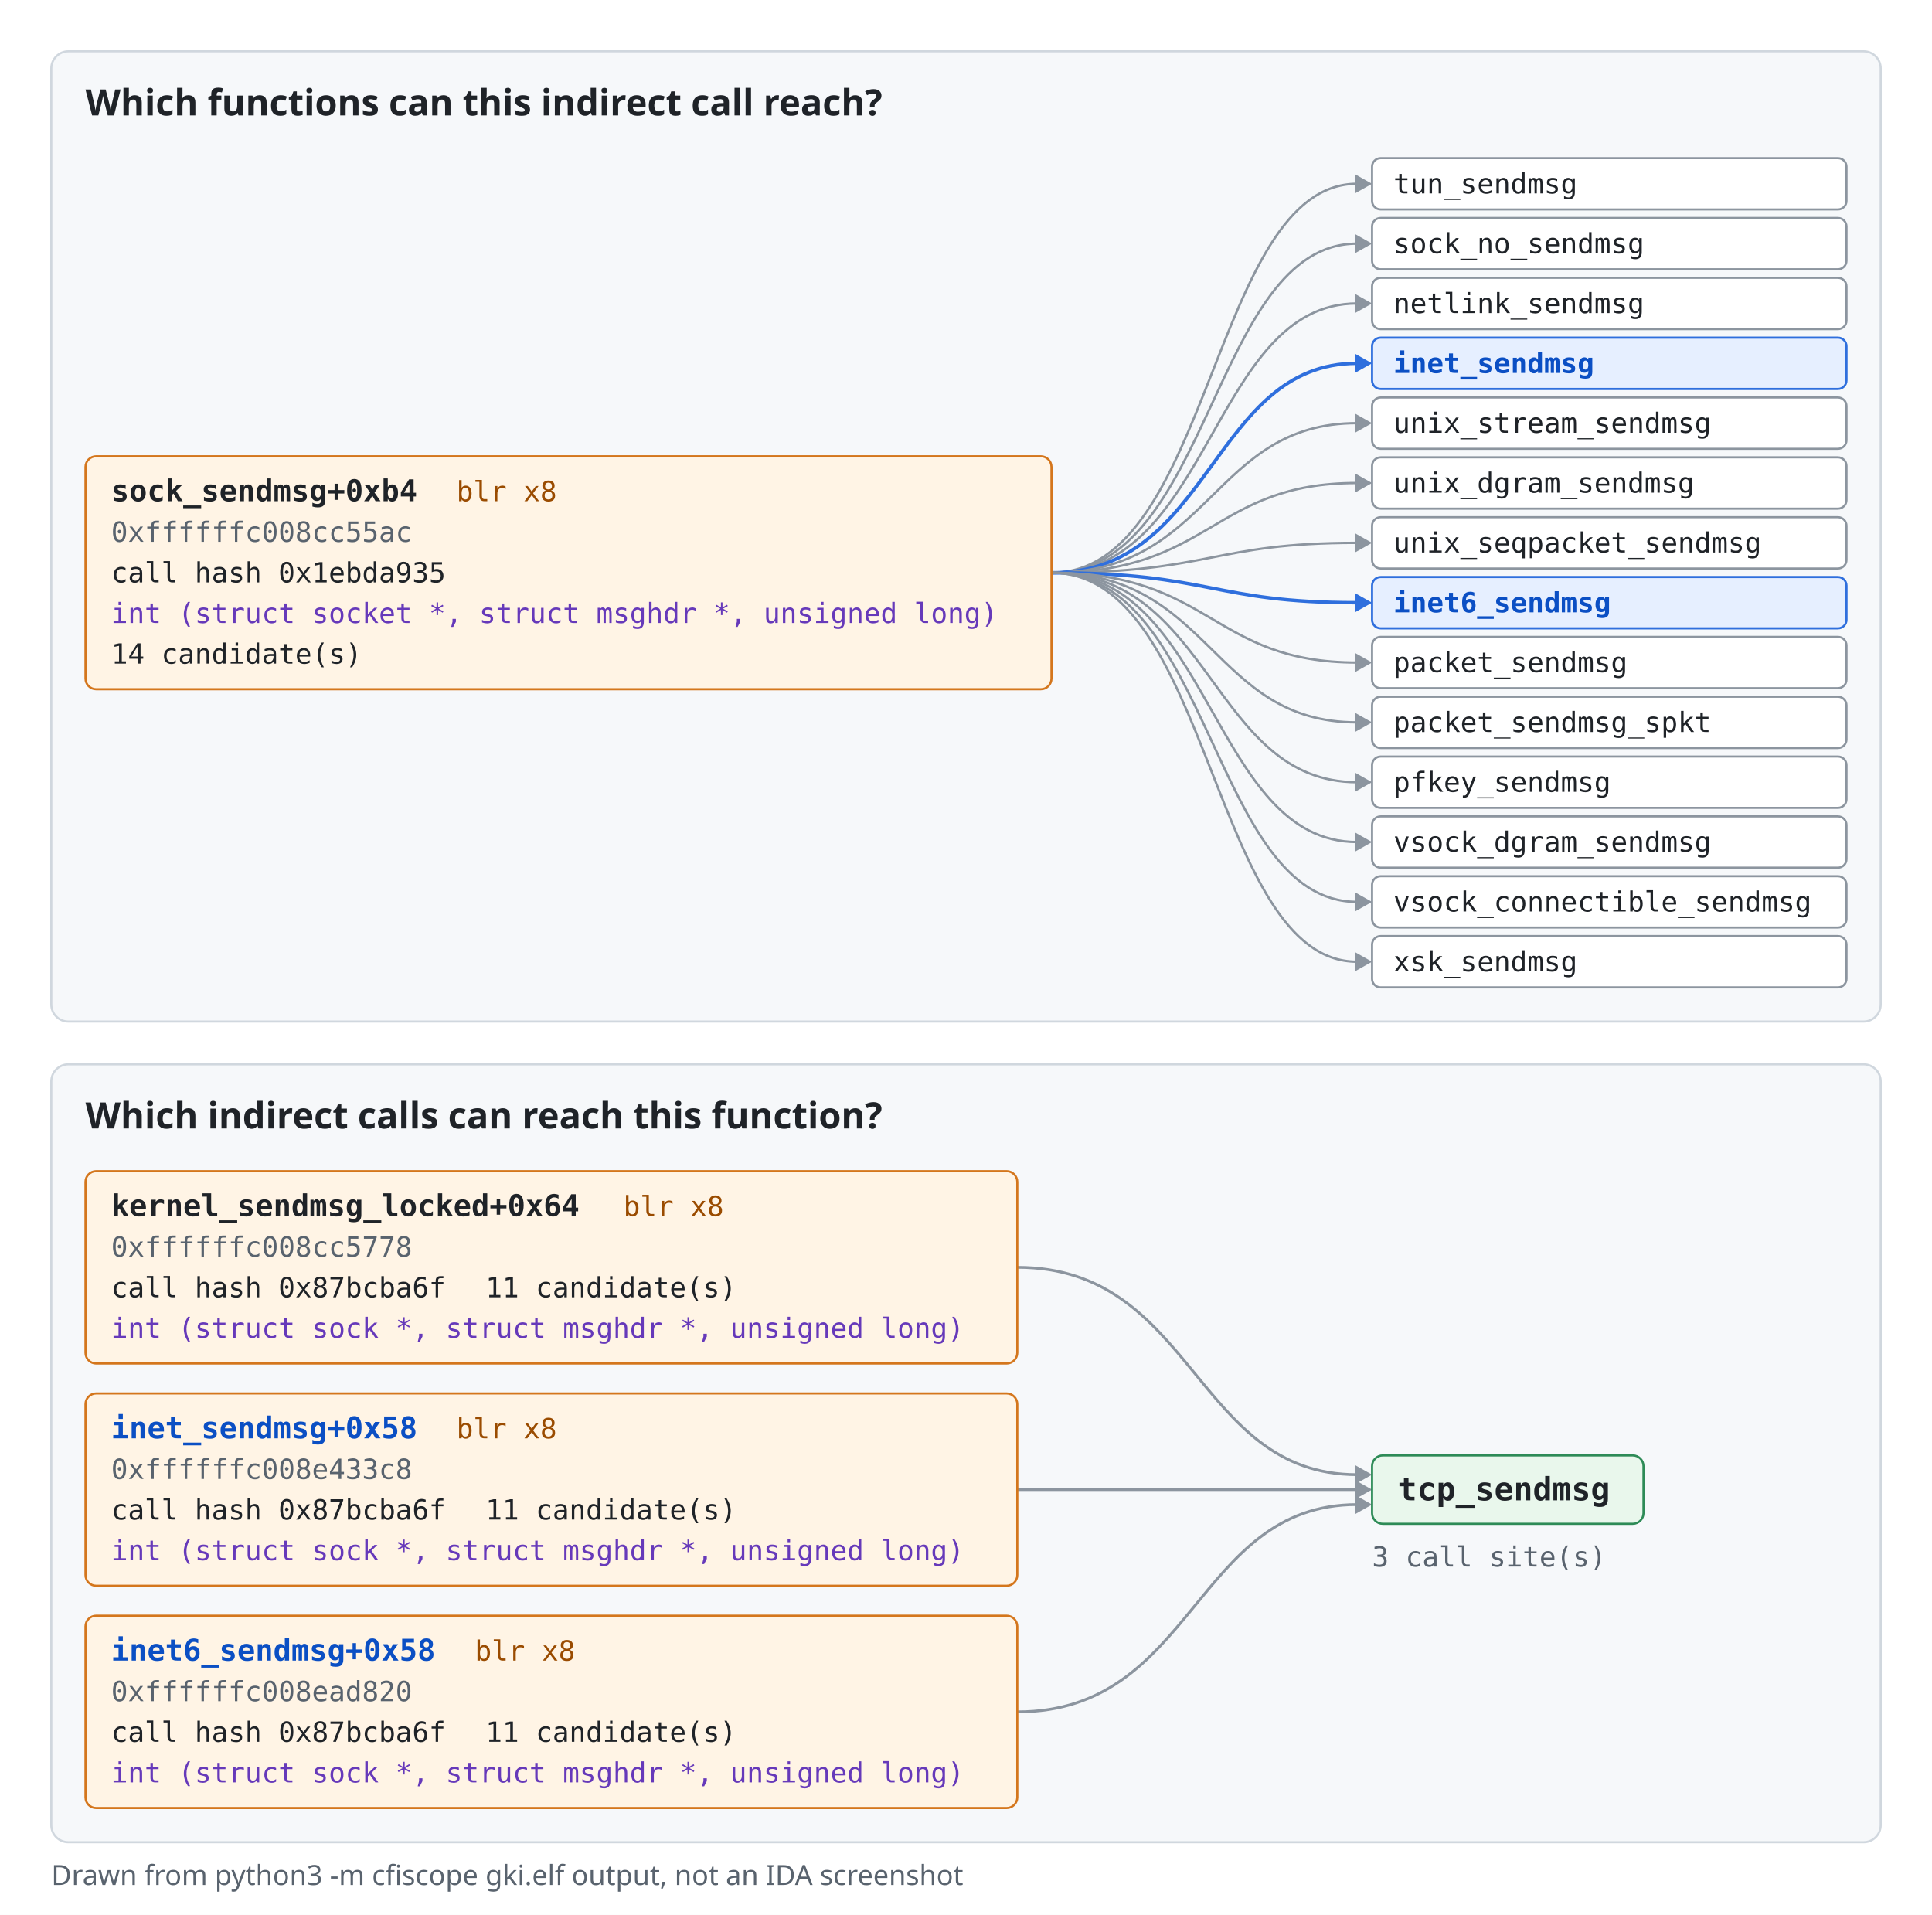
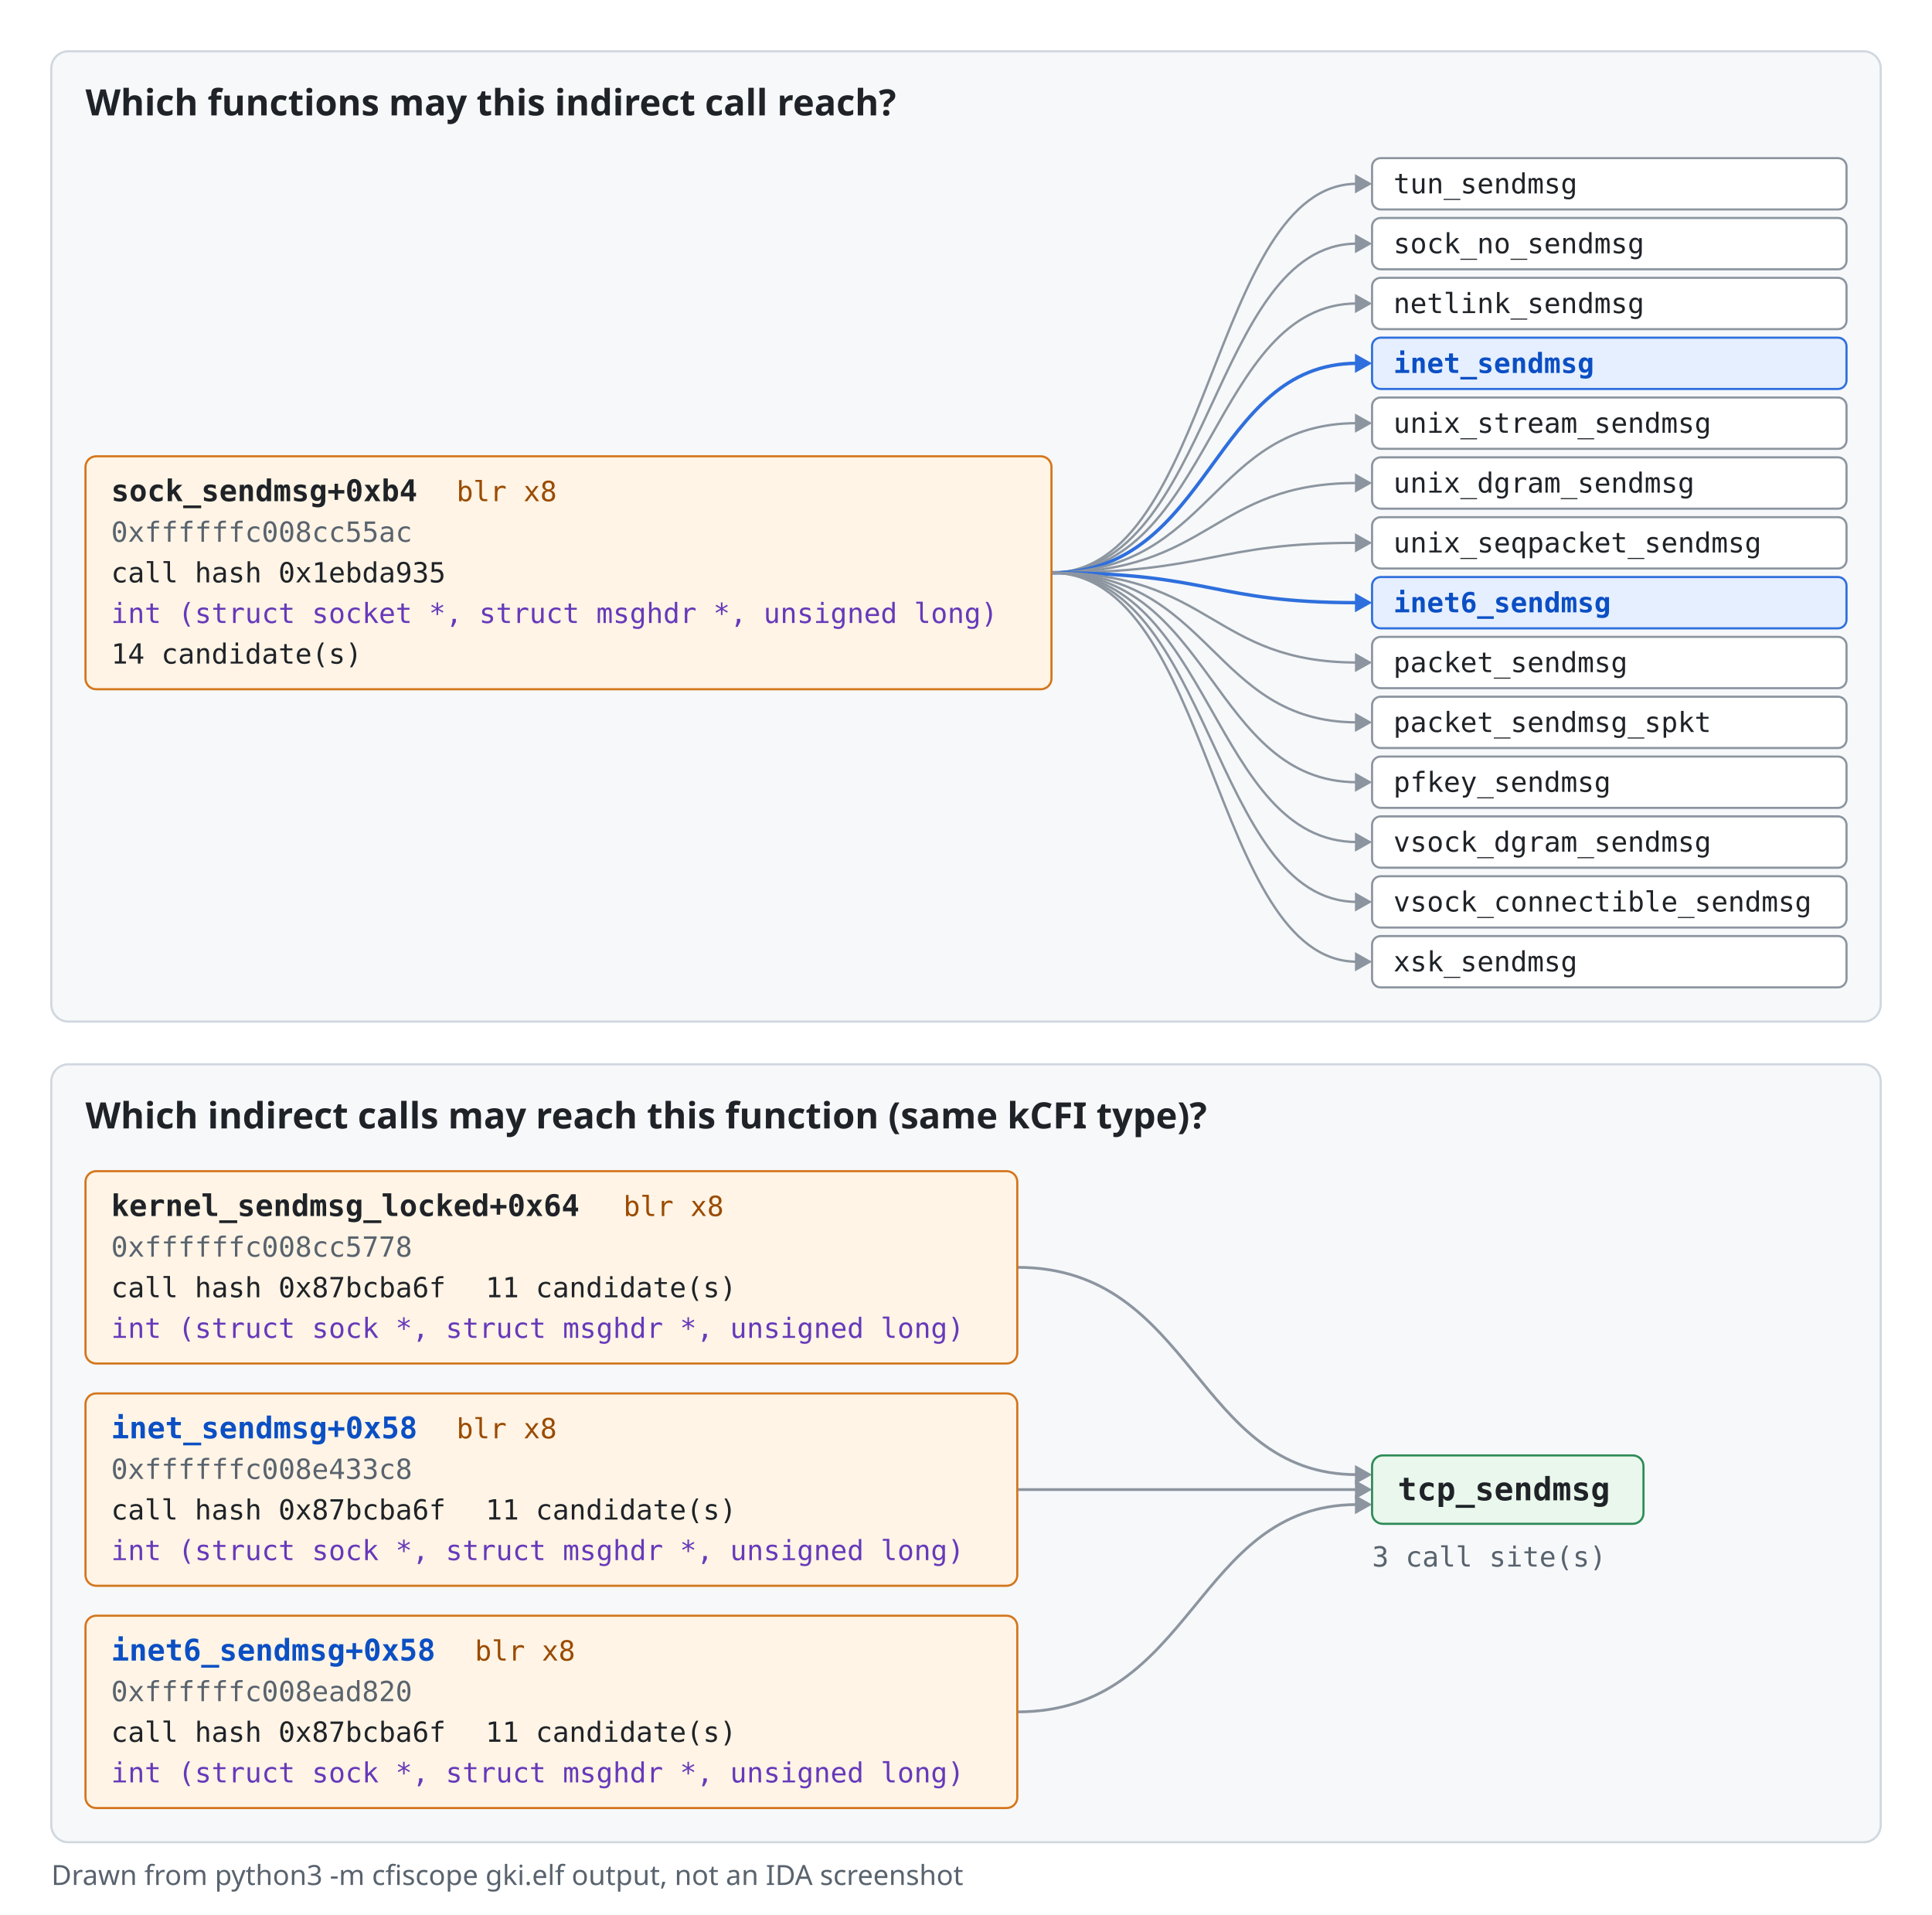
<svg xmlns="http://www.w3.org/2000/svg" width="904" height="896" viewBox="0 0 904 896" font-family="monospace" font-size="13">
  <rect x="0" y="0" width="904" height="896" fill="#ffffff" />
  <g id="targets">
    <rect x="24" y="24" width="856" height="454" rx="8" fill="#f6f8fa" stroke="#d0d7de" />
-     <text class="heading" x="40" y="54" font-size="17" fill="#1f2328" font-weight="bold" font-family="sans-serif">Which functions can this indirect call reach?</text>
+     <text class="heading" x="40" y="54" font-size="17" fill="#1f2328" font-weight="bold" font-family="sans-serif">Which functions may this indirect call reach?</text>
    <g class="edge">
      <path d="M492 268 C567 268 567 86 635 86" fill="none" stroke="#8c959f" stroke-width="1.1" />
      <polygon points="634,81.5 642,86 634,90.5" fill="#8c959f" />
    </g>
    <g class="edge">
      <path d="M492 268 C567 268 567 114 635 114" fill="none" stroke="#8c959f" stroke-width="1.1" />
      <polygon points="634,109.5 642,114 634,118.5" fill="#8c959f" />
    </g>
    <g class="edge">
      <path d="M492 268 C567 268 567 142 635 142" fill="none" stroke="#8c959f" stroke-width="1.1" />
      <polygon points="634,137.5 642,142 634,146.5" fill="#8c959f" />
    </g>
    <g class="edge">
      <path d="M492 268 C567 268 567 170 635 170" fill="none" stroke="#2f6fdd" stroke-width="1.6" />
      <polygon points="634,165.5 642,170 634,174.5" fill="#2f6fdd" />
    </g>
    <g class="edge">
      <path d="M492 268 C567 268 567 198 635 198" fill="none" stroke="#8c959f" stroke-width="1.1" />
      <polygon points="634,193.5 642,198 634,202.5" fill="#8c959f" />
    </g>
    <g class="edge">
      <path d="M492 268 C567 268 567 226 635 226" fill="none" stroke="#8c959f" stroke-width="1.1" />
      <polygon points="634,221.5 642,226 634,230.5" fill="#8c959f" />
    </g>
    <g class="edge">
      <path d="M492 268 C567 268 567 254 635 254" fill="none" stroke="#8c959f" stroke-width="1.1" />
      <polygon points="634,249.5 642,254 634,258.5" fill="#8c959f" />
    </g>
    <g class="edge">
      <path d="M492 268 C567 268 567 282 635 282" fill="none" stroke="#2f6fdd" stroke-width="1.6" />
      <polygon points="634,277.5 642,282 634,286.5" fill="#2f6fdd" />
    </g>
    <g class="edge">
      <path d="M492 268 C567 268 567 310 635 310" fill="none" stroke="#8c959f" stroke-width="1.1" />
      <polygon points="634,305.5 642,310 634,314.5" fill="#8c959f" />
    </g>
    <g class="edge">
      <path d="M492 268 C567 268 567 338 635 338" fill="none" stroke="#8c959f" stroke-width="1.1" />
      <polygon points="634,333.5 642,338 634,342.5" fill="#8c959f" />
    </g>
    <g class="edge">
      <path d="M492 268 C567 268 567 366 635 366" fill="none" stroke="#8c959f" stroke-width="1.1" />
      <polygon points="634,361.5 642,366 634,370.5" fill="#8c959f" />
    </g>
    <g class="edge">
      <path d="M492 268 C567 268 567 394 635 394" fill="none" stroke="#8c959f" stroke-width="1.1" />
      <polygon points="634,389.5 642,394 634,398.5" fill="#8c959f" />
    </g>
    <g class="edge">
      <path d="M492 268 C567 268 567 422 635 422" fill="none" stroke="#8c959f" stroke-width="1.1" />
      <polygon points="634,417.5 642,422 634,426.5" fill="#8c959f" />
    </g>
    <g class="edge">
      <path d="M492 268 C567 268 567 450 635 450" fill="none" stroke="#8c959f" stroke-width="1.1" />
      <polygon points="634,445.5 642,450 634,454.5" fill="#8c959f" />
    </g>
    <g class="site">
      <rect x="40" y="213.5" width="452" height="109" rx="5" fill="#fff4e5" stroke="#d4761c" />
      <text class="in" x="52" y="234.5" font-size="14" fill="#1f2328" font-weight="bold">sock_sendmsg+0xb4</text>
      <text class="insn" x="213.6" y="234.5" font-size="13" fill="#9a4b00">blr x8</text>
      <text class="call" x="52" y="253.5" font-size="13" fill="#59636e">0xffffffc008cc55ac</text>
      <text class="hash" x="52" y="272.5" font-size="13" fill="#1f2328">call hash 0x1ebda935</text>
      <text class="type" x="52" y="291.5" font-size="13" fill="#6639ba">int (struct socket *, struct msghdr *, unsigned long)</text>
      <text class="count" x="52" y="310.5" font-size="13" fill="#1f2328">14 candidate(s)</text>
    </g>
    <g class="candidate">
      <rect x="642" y="74" width="222" height="24" rx="4" fill="#ffffff" stroke="#8c959f" />
      <text class="name" x="652" y="90.5" font-size="13" fill="#1f2328">tun_sendmsg</text>
    </g>
    <g class="candidate">
      <rect x="642" y="102" width="222" height="24" rx="4" fill="#ffffff" stroke="#8c959f" />
      <text class="name" x="652" y="118.5" font-size="13" fill="#1f2328">sock_no_sendmsg</text>
    </g>
    <g class="candidate">
      <rect x="642" y="130" width="222" height="24" rx="4" fill="#ffffff" stroke="#8c959f" />
      <text class="name" x="652" y="146.5" font-size="13" fill="#1f2328">netlink_sendmsg</text>
    </g>
    <g class="candidate also-caller">
      <rect x="642" y="158" width="222" height="24" rx="4" fill="#e6efff" stroke="#2f6fdd" />
      <text class="name" x="652" y="174.5" font-size="13" fill="#0b4fc4" font-weight="bold">inet_sendmsg</text>
    </g>
    <g class="candidate">
      <rect x="642" y="186" width="222" height="24" rx="4" fill="#ffffff" stroke="#8c959f" />
      <text class="name" x="652" y="202.5" font-size="13" fill="#1f2328">unix_stream_sendmsg</text>
    </g>
    <g class="candidate">
      <rect x="642" y="214" width="222" height="24" rx="4" fill="#ffffff" stroke="#8c959f" />
      <text class="name" x="652" y="230.5" font-size="13" fill="#1f2328">unix_dgram_sendmsg</text>
    </g>
    <g class="candidate">
      <rect x="642" y="242" width="222" height="24" rx="4" fill="#ffffff" stroke="#8c959f" />
      <text class="name" x="652" y="258.5" font-size="13" fill="#1f2328">unix_seqpacket_sendmsg</text>
    </g>
    <g class="candidate also-caller">
      <rect x="642" y="270" width="222" height="24" rx="4" fill="#e6efff" stroke="#2f6fdd" />
      <text class="name" x="652" y="286.5" font-size="13" fill="#0b4fc4" font-weight="bold">inet6_sendmsg</text>
    </g>
    <g class="candidate">
      <rect x="642" y="298" width="222" height="24" rx="4" fill="#ffffff" stroke="#8c959f" />
      <text class="name" x="652" y="314.5" font-size="13" fill="#1f2328">packet_sendmsg</text>
    </g>
    <g class="candidate">
      <rect x="642" y="326" width="222" height="24" rx="4" fill="#ffffff" stroke="#8c959f" />
      <text class="name" x="652" y="342.5" font-size="13" fill="#1f2328">packet_sendmsg_spkt</text>
    </g>
    <g class="candidate">
      <rect x="642" y="354" width="222" height="24" rx="4" fill="#ffffff" stroke="#8c959f" />
      <text class="name" x="652" y="370.5" font-size="13" fill="#1f2328">pfkey_sendmsg</text>
    </g>
    <g class="candidate">
      <rect x="642" y="382" width="222" height="24" rx="4" fill="#ffffff" stroke="#8c959f" />
      <text class="name" x="652" y="398.5" font-size="13" fill="#1f2328">vsock_dgram_sendmsg</text>
    </g>
    <g class="candidate">
      <rect x="642" y="410" width="222" height="24" rx="4" fill="#ffffff" stroke="#8c959f" />
      <text class="name" x="652" y="426.5" font-size="13" fill="#1f2328">vsock_connectible_sendmsg</text>
    </g>
    <g class="candidate">
      <rect x="642" y="438" width="222" height="24" rx="4" fill="#ffffff" stroke="#8c959f" />
      <text class="name" x="652" y="454.5" font-size="13" fill="#1f2328">xsk_sendmsg</text>
    </g>
  </g>
  <g id="callers">
    <rect x="24" y="498" width="856" height="364" rx="8" fill="#f6f8fa" stroke="#d0d7de" />
-     <text class="heading" x="40" y="528" font-size="17" fill="#1f2328" font-weight="bold" font-family="sans-serif">Which indirect calls can reach this function?</text>
+     <text class="heading" x="40" y="528" font-size="17" fill="#1f2328" font-weight="bold" font-family="sans-serif">Which indirect calls may reach this function (same kCFI type)?</text>
    <g class="edge">
      <path d="M476 593 C559 593 559 690 635 690" fill="none" stroke="#8c959f" stroke-width="1.3" />
      <polygon points="634,685.5 642,690 634,694.5" fill="#8c959f" />
    </g>
    <g class="edge">
      <path d="M476 697 C559 697 559 697 635 697" fill="none" stroke="#8c959f" stroke-width="1.3" />
      <polygon points="634,692.5 642,697 634,701.5" fill="#8c959f" />
    </g>
    <g class="edge">
      <path d="M476 801 C559 801 559 704 635 704" fill="none" stroke="#8c959f" stroke-width="1.3" />
      <polygon points="634,699.5 642,704 634,708.5" fill="#8c959f" />
    </g>
    <g class="caller">
      <rect x="40" y="548" width="436" height="90" rx="5" fill="#fff4e5" stroke="#d4761c" />
      <text class="in" x="52" y="569" font-size="14" fill="#1f2328" font-weight="bold">kernel_sendmsg_locked+0x64</text>
      <text class="insn" x="291.7" y="569" font-size="13" fill="#9a4b00">blr x8</text>
      <text class="call" x="52" y="588" font-size="13" fill="#59636e">0xffffffc008cc5778</text>
      <text class="hash" x="52" y="607" font-size="13" fill="#1f2328">call hash 0x87bcba6f</text>
      <text class="count" x="227.2" y="607" font-size="13" fill="#1f2328">11 candidate(s)</text>
      <text class="type" x="52" y="626" font-size="13" fill="#6639ba">int (struct sock *, struct msghdr *, unsigned long)</text>
    </g>
    <g class="caller">
      <rect x="40" y="652" width="436" height="90" rx="5" fill="#fff4e5" stroke="#d4761c" />
      <text class="in" x="52" y="673" font-size="14" fill="#0b4fc4" font-weight="bold">inet_sendmsg+0x58</text>
      <text class="insn" x="213.6" y="673" font-size="13" fill="#9a4b00">blr x8</text>
      <text class="call" x="52" y="692" font-size="13" fill="#59636e">0xffffffc008e433c8</text>
      <text class="hash" x="52" y="711" font-size="13" fill="#1f2328">call hash 0x87bcba6f</text>
      <text class="count" x="227.2" y="711" font-size="13" fill="#1f2328">11 candidate(s)</text>
      <text class="type" x="52" y="730" font-size="13" fill="#6639ba">int (struct sock *, struct msghdr *, unsigned long)</text>
    </g>
    <g class="caller">
      <rect x="40" y="756" width="436" height="90" rx="5" fill="#fff4e5" stroke="#d4761c" />
      <text class="in" x="52" y="777" font-size="14" fill="#0b4fc4" font-weight="bold">inet6_sendmsg+0x58</text>
      <text class="insn" x="222.2" y="777" font-size="13" fill="#9a4b00">blr x8</text>
      <text class="call" x="52" y="796" font-size="13" fill="#59636e">0xffffffc008ead820</text>
      <text class="hash" x="52" y="815" font-size="13" fill="#1f2328">call hash 0x87bcba6f</text>
      <text class="count" x="227.2" y="815" font-size="13" fill="#1f2328">11 candidate(s)</text>
      <text class="type" x="52" y="834" font-size="13" fill="#6639ba">int (struct sock *, struct msghdr *, unsigned long)</text>
    </g>
    <g class="callee">
      <rect x="642" y="681" width="127" height="32" rx="5" fill="#e9f7ec" stroke="#2e8b57" />
      <text class="name" x="654" y="702" font-size="15" fill="#1f2328" font-weight="bold">tcp_sendmsg</text>
    </g>
    <text class="count" x="642" y="733" font-size="13" fill="#59636e">3 call site(s)</text>
  </g>
  <text class="caption" x="24" y="882" font-size="13" fill="#59636e" font-family="sans-serif">Drawn from python3 -m cfiscope gki.elf output, not an IDA screenshot</text>
</svg>
